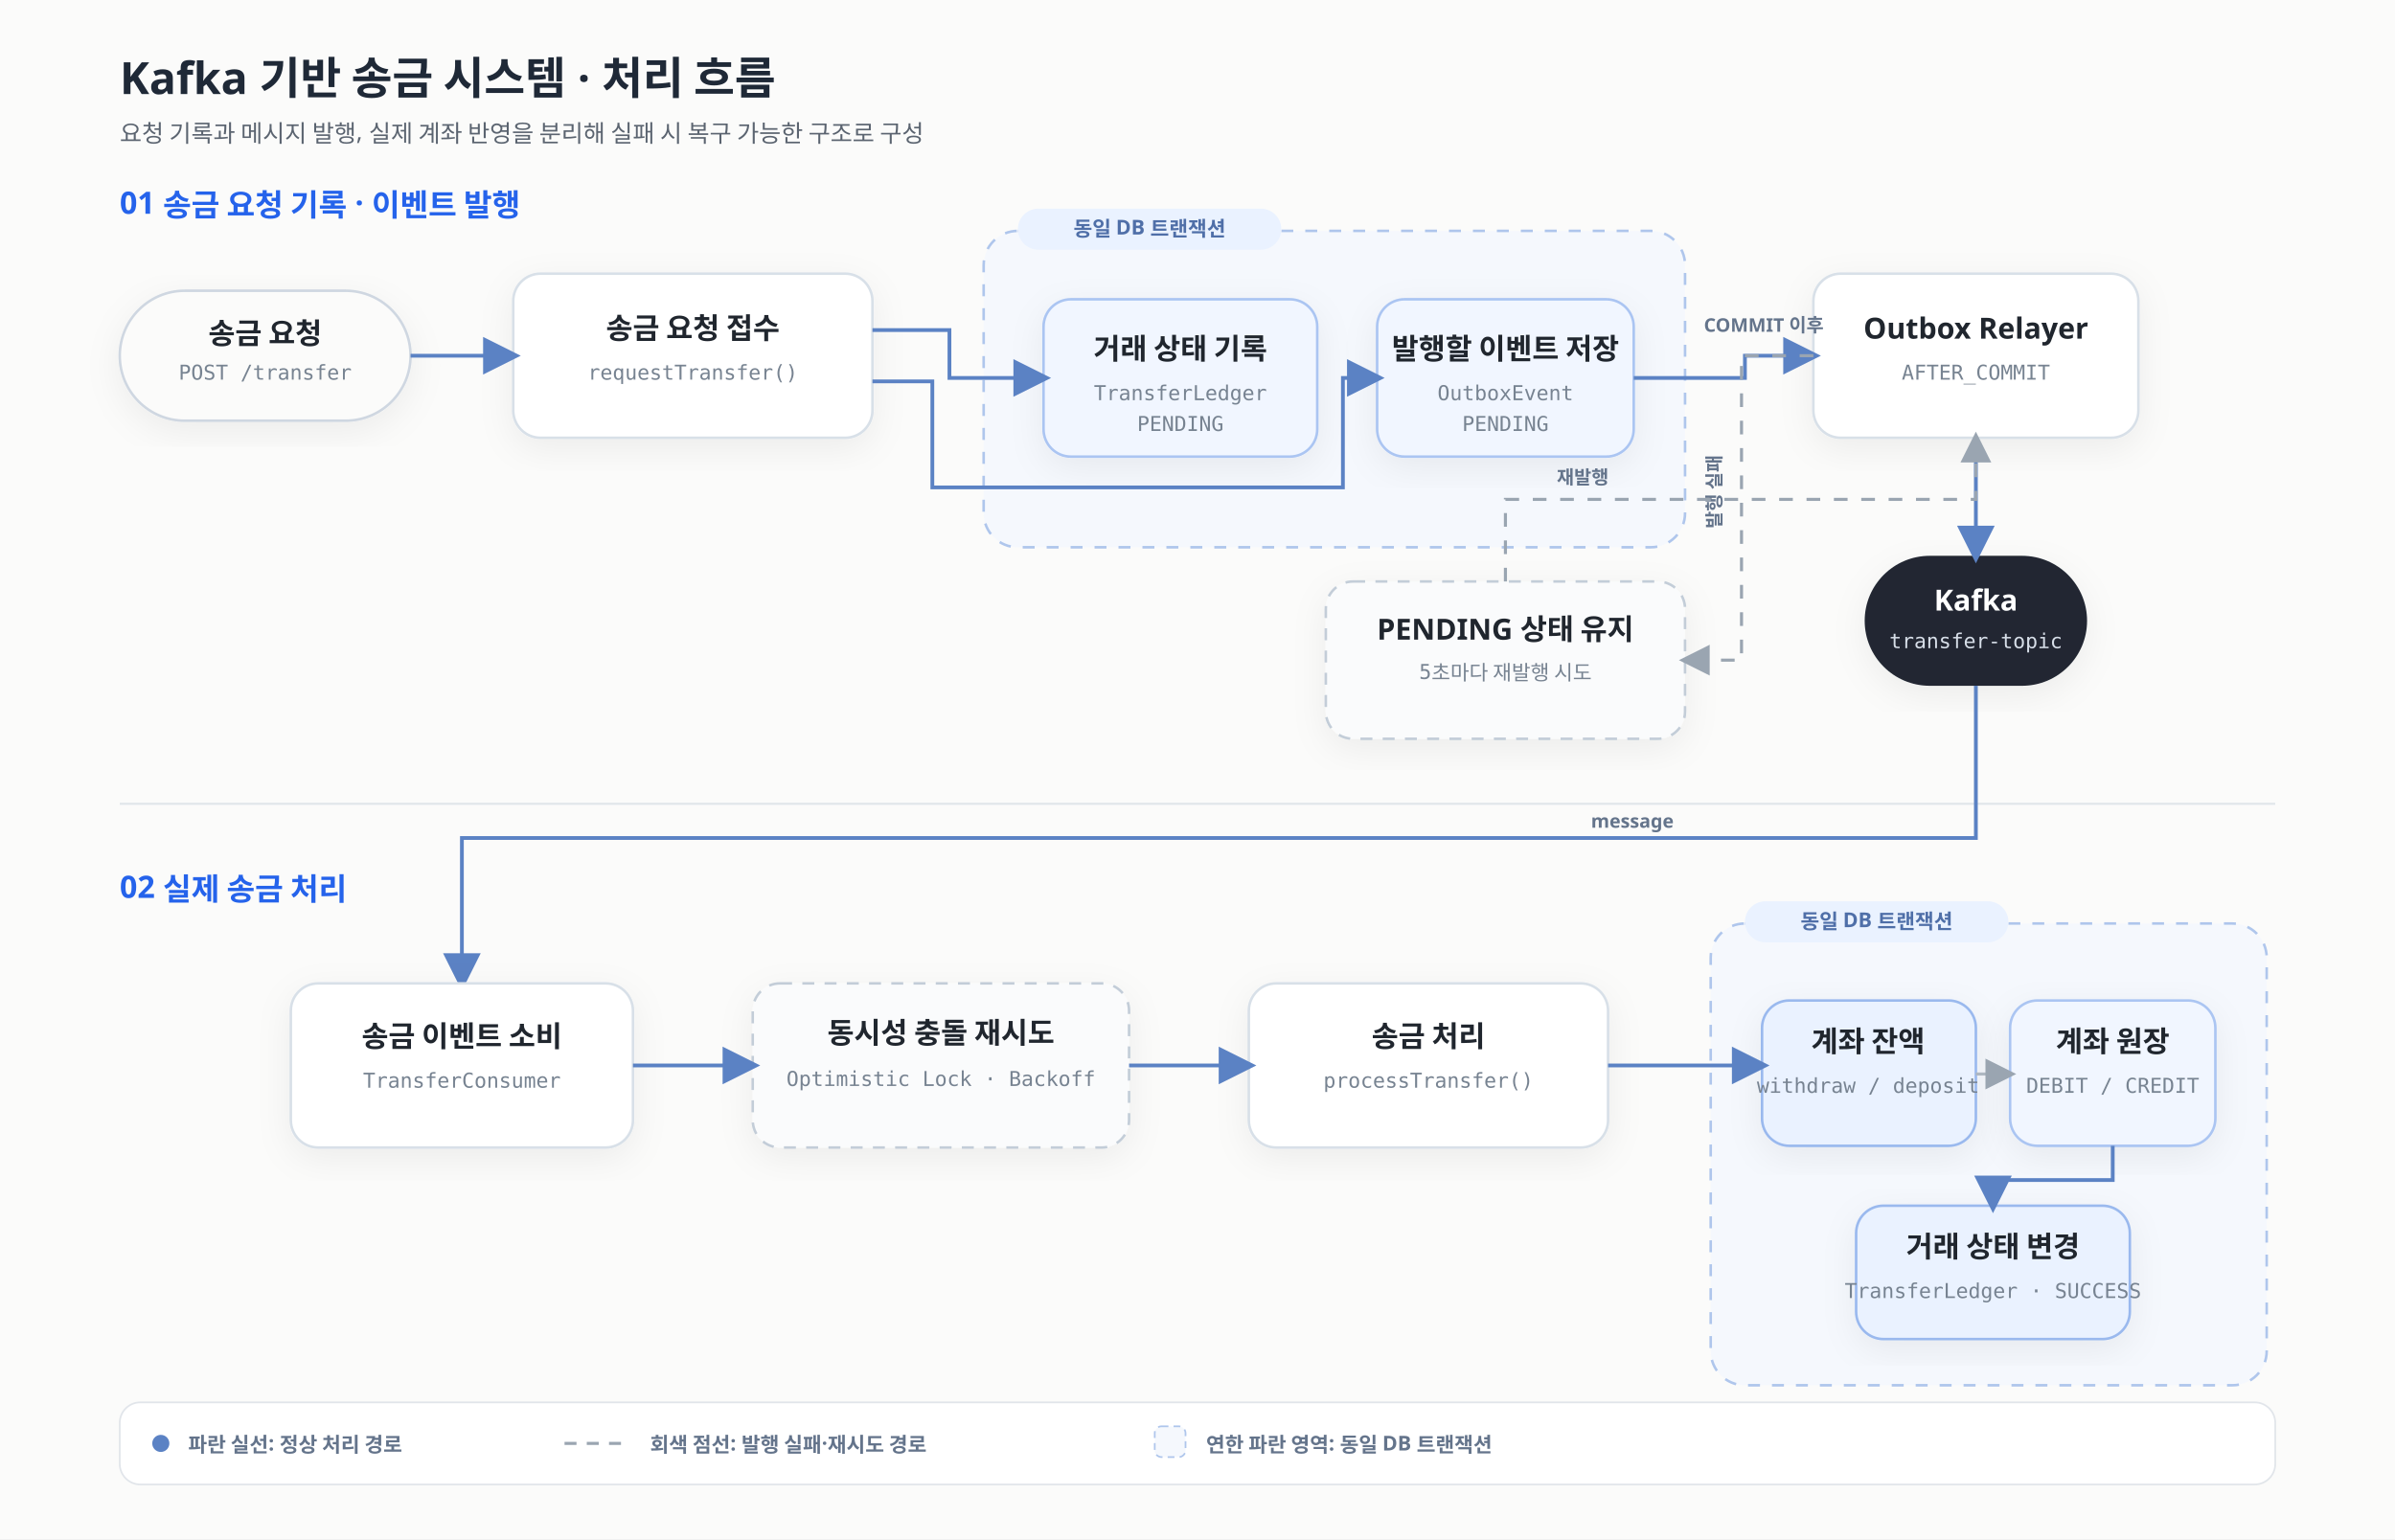
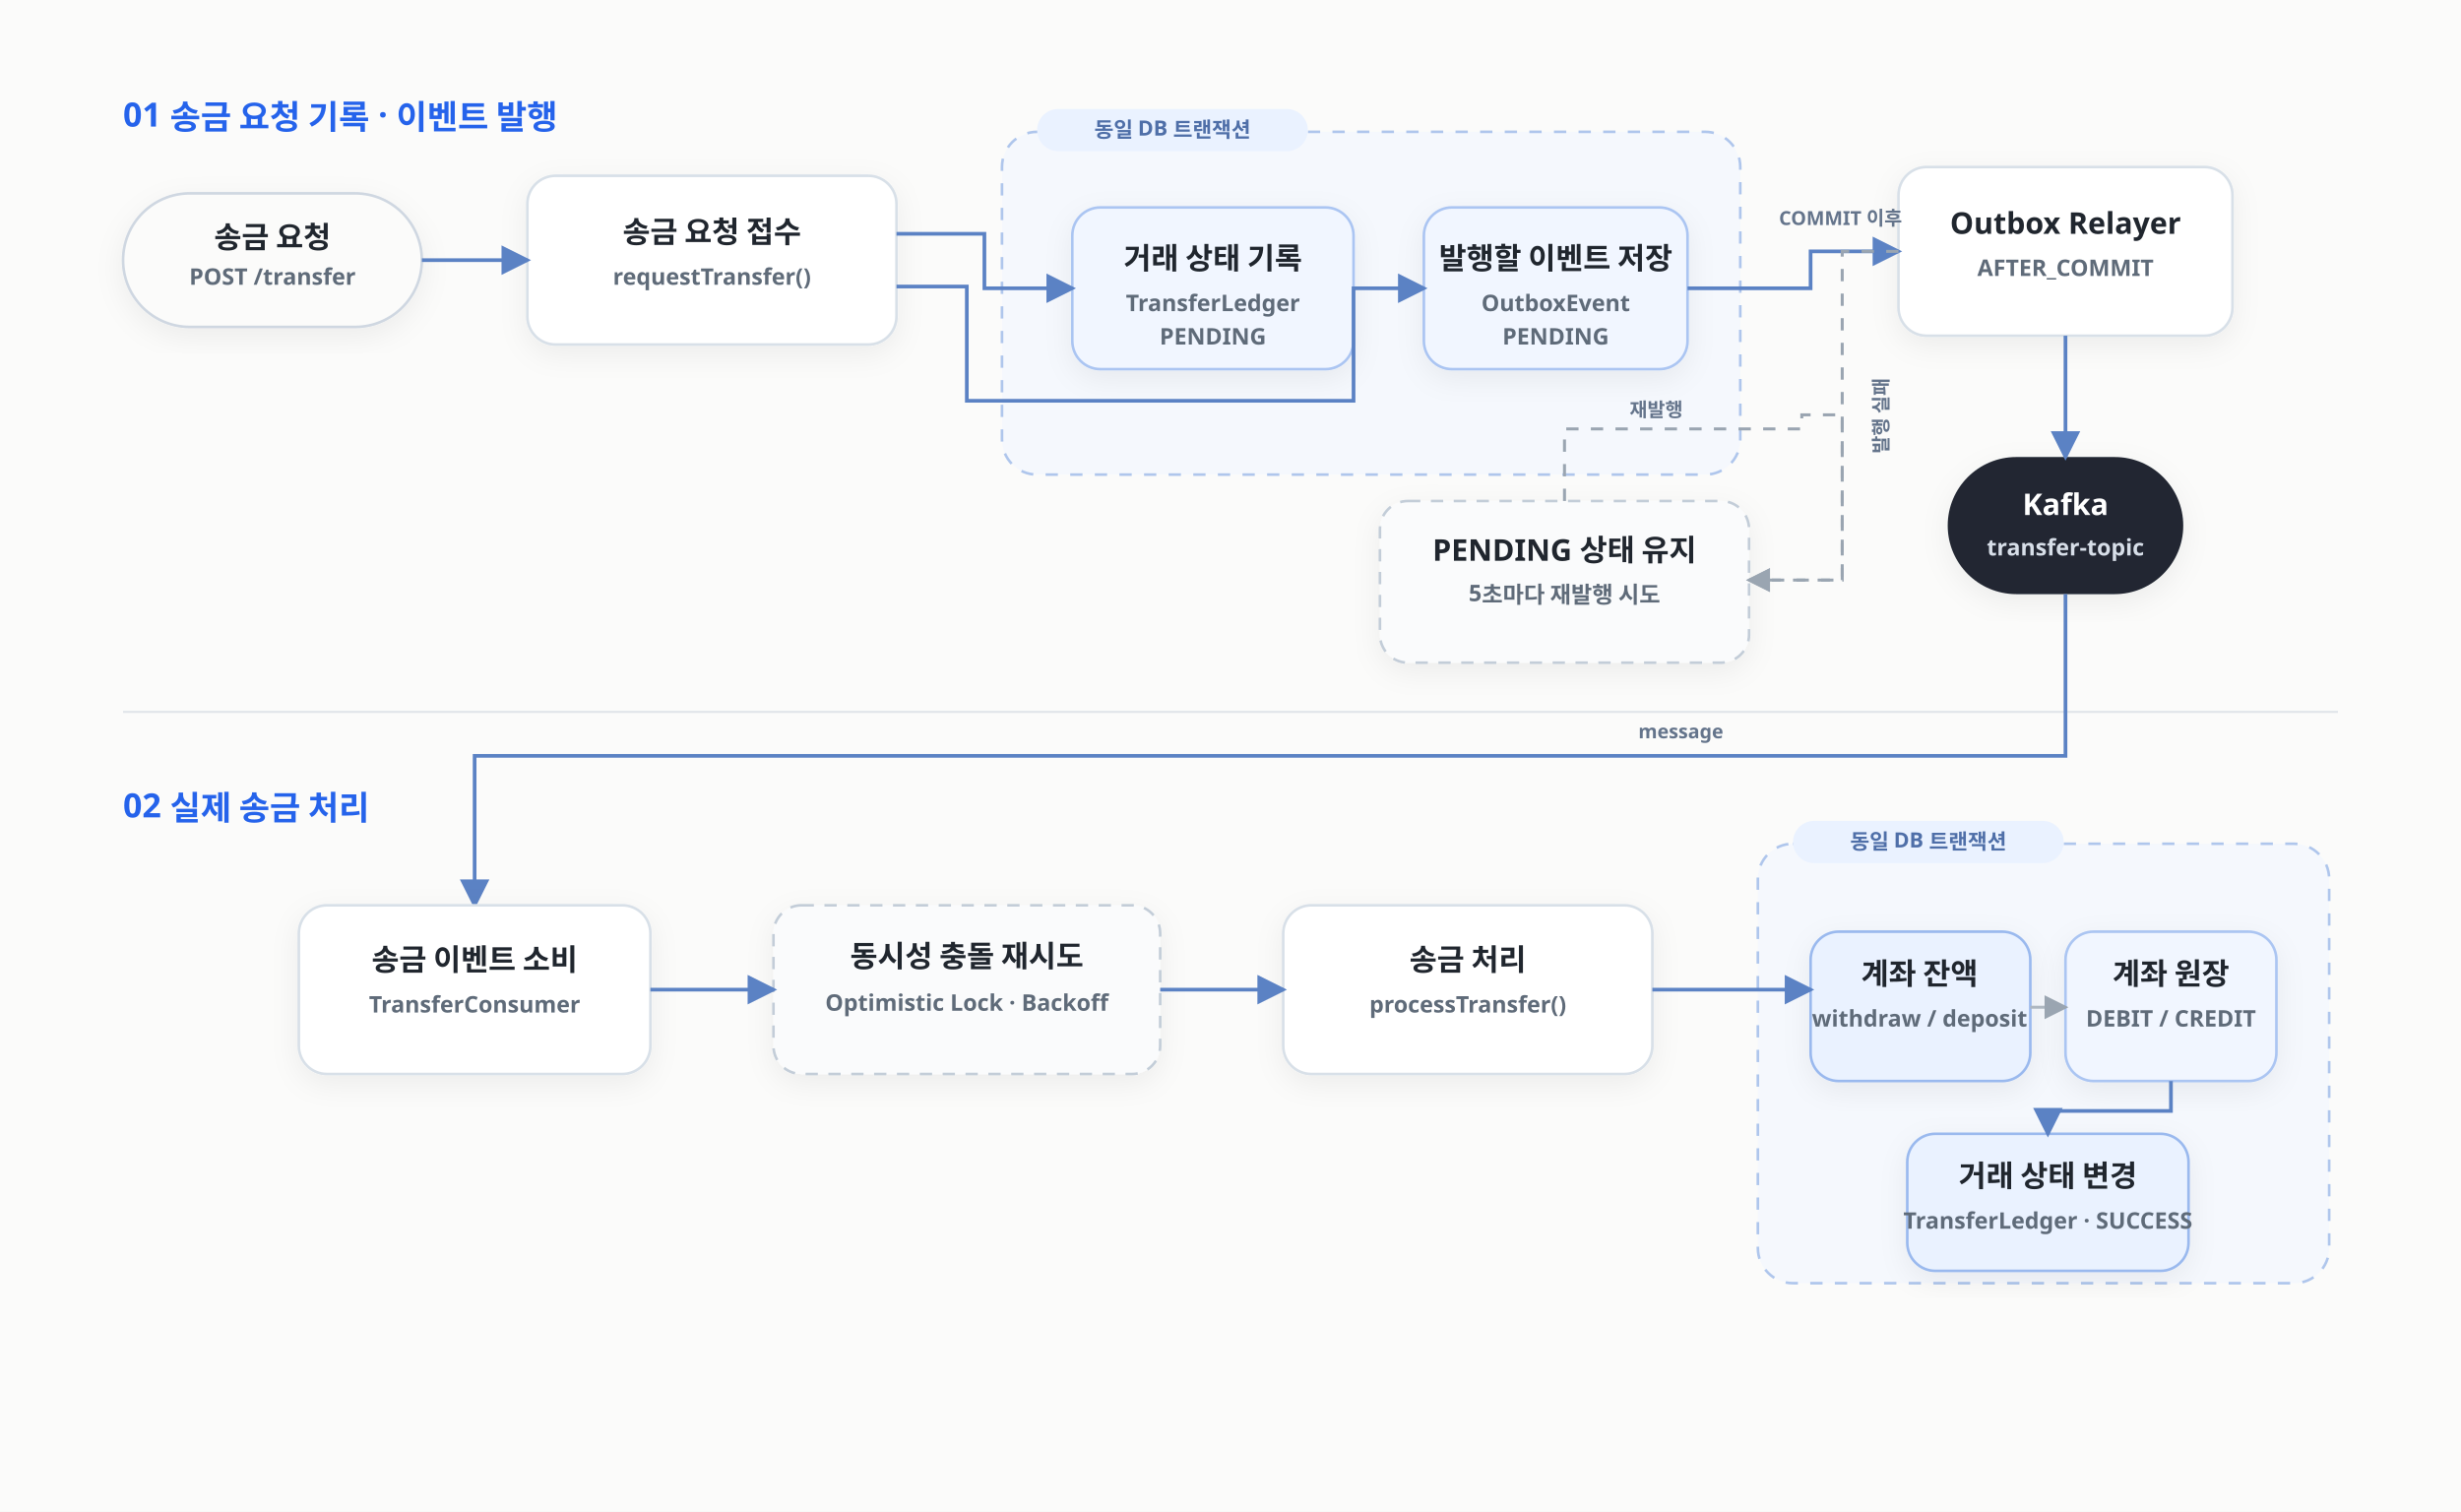
- <svg xmlns="http://www.w3.org/2000/svg" width="1400" height="900" viewBox="0 0 1400 900">
+ <svg xmlns="http://www.w3.org/2000/svg" width="1400" height="860" viewBox="0 0 1400 860">
  <defs>
-     <marker id="arrow-blue" markerWidth="10" markerHeight="10" refX="8" refY="5" orient="auto" markerUnits="strokeWidth">
-       <path d="M 0 0 L 10 5 L 0 10 z" fill="#5B82C4" />
+     <marker id="arrow-blue" markerWidth="8" markerHeight="8" refX="7" refY="4" orient="auto" markerUnits="strokeWidth">
+       <path d="M 0 0 L 8 4 L 0 8 z" fill="#5B82C4" />
    </marker>
-     <marker id="arrow-gray" markerWidth="10" markerHeight="10" refX="8" refY="5" orient="auto" markerUnits="strokeWidth">
-       <path d="M 0 0 L 10 5 L 0 10 z" fill="#9AA5B1" />
+     <marker id="arrow-gray" markerWidth="8" markerHeight="8" refX="7" refY="4" orient="auto" markerUnits="strokeWidth">
+       <path d="M 0 0 L 8 4 L 0 8 z" fill="#9AA5B1" />
    </marker>
    <filter id="shadow" x="-20%" y="-20%" width="140%" height="140%">
-       <feDropShadow dx="0" dy="6" stdDeviation="10" flood-color="#0F172A" flood-opacity="0.06" />
+       <feDropShadow dx="0" dy="5" stdDeviation="8" flood-color="#0F172A" flood-opacity="0.06" />
    </filter>
    <style>
-       .title { font: 700 26px "Pretendard", "Noto Sans KR", sans-serif; fill:#1F2937; }
-       .section { font: 700 18px "Pretendard", "Noto Sans KR", sans-serif; fill:#2563EB; }
-       .node-title { font: 700 17px "Pretendard", "Noto Sans KR", sans-serif; fill:#20262E; }
-       .node-meta { font: 500 12px "SFMono-Regular", Consolas, monospace; fill:#778391; }
-       .node-title-dark { font: 700 17px "Pretendard", "Noto Sans KR", sans-serif; fill:#FFFFFF; }
-       .node-meta-dark { font: 500 12px "SFMono-Regular", Consolas, monospace; fill:#D7DEE8; }
-       .small { font: 600 12px "Pretendard", "Noto Sans KR", sans-serif; fill:#64748B; }
-       .tiny { font: 600 11px "Pretendard", "Noto Sans KR", sans-serif; fill:#64748B; }
-       .boundary-label { font: 700 12px "Pretendard", "Noto Sans KR", sans-serif; fill:#4F6FA8; }
-       .caption { font: 500 14px "Pretendard", "Noto Sans KR", sans-serif; fill:#5B6470; }
-       .blue-line { stroke:#5B82C4; stroke-width:2.2; fill:none; marker-end:url(#arrow-blue); }
-       .gray-line { stroke:#AEB7C1; stroke-width:1.8; fill:none; marker-end:url(#arrow-gray); }
-       .dash-line { stroke:#9AA5B1; stroke-width:1.8; fill:none; stroke-dasharray:8 8; marker-end:url(#arrow-gray); }
+       .section { font: 700 19px "Pretendard Variable", "Arial Rounded MT Bold", "Trebuchet MS", "Noto Sans KR", sans-serif; fill:#2563EB; }
+       .node-title { font: 700 17px "Pretendard Variable", "Arial Rounded MT Bold", "Trebuchet MS", "Noto Sans KR", sans-serif; fill:#20262E; }
+       .node-meta { font: 600 13px "Pretendard Variable", "Arial Rounded MT Bold", "Trebuchet MS", "Noto Sans KR", sans-serif; fill:#5F6B79; }
+       .node-title-dark { font: 700 17px "Pretendard Variable", "Arial Rounded MT Bold", "Trebuchet MS", "Noto Sans KR", sans-serif; fill:#FFFFFF; }
+       .node-meta-dark { font: 600 13px "Pretendard Variable", "Arial Rounded MT Bold", "Trebuchet MS", "Noto Sans KR", sans-serif; fill:#D7DEE8; }
+       .tiny { font: 600 11px "Pretendard Variable", "Arial Rounded MT Bold", "Trebuchet MS", "Noto Sans KR", sans-serif; fill:#64748B; }
+       .boundary-label { font: 700 12px "Pretendard Variable", "Arial Rounded MT Bold", "Trebuchet MS", "Noto Sans KR", sans-serif; fill:#4F6FA8; }
+       .blue-line { stroke:#5B82C4; stroke-width:2.1; fill:none; marker-end:url(#arrow-blue); }
+       .gray-line { stroke:#AEB7C1; stroke-width:1.7; fill:none; marker-end:url(#arrow-gray); }
+       .dash-line { stroke:#9AA5B1; stroke-width:1.7; fill:none; stroke-dasharray:7 7; marker-end:url(#arrow-gray); }
    </style>
  </defs>
-   <rect width="1400" height="900" fill="#FBFBFA" />
-   <text x="70" y="55" class="title">Kafka 기반 송금 시스템 · 처리 흐름</text>
-   <text x="70" y="83" class="caption">요청 기록과 메시지 발행, 실제 계좌 반영을 분리해 실패 시 복구 가능한 구조로 구성</text>
-   <text x="70" y="125" class="section">01  송금 요청 기록 · 이벤트 발행</text>
-   <text x="70" y="525" class="section">02  실제 송금 처리</text>
+   <rect width="1400" height="860" fill="#FBFBFA" />
+   <text x="70" y="72" class="section">01 송금 요청 기록 · 이벤트 발행</text>
+   <text x="70" y="465" class="section">02 실제 송금 처리</text>
  <g filter="url(#shadow)">
-     <rect x="70" y="170" width="170" height="76" rx="38" fill="#FBFBFA" stroke="#CFD7E1" stroke-width="1.5" />
+     <rect x="70" y="110" width="170" height="76" rx="38" fill="#FBFBFA" stroke="#CFD7E1" stroke-width="1.5" />
  </g>
-   <text x="155" y="201" text-anchor="middle" class="node-title">송금 요청</text>
-   <text x="155" y="222" text-anchor="middle" class="node-meta">POST /transfer</text>
+   <text x="155" y="141" text-anchor="middle" class="node-title">송금 요청</text>
+   <text x="155" y="162" text-anchor="middle" class="node-meta">POST /transfer</text>
  <g filter="url(#shadow)">
-     <rect x="300" y="160" width="210" height="96" rx="16" fill="#FFFFFF" stroke="#D8E0E8" stroke-width="1.5" />
+     <rect x="300" y="100" width="210" height="96" rx="16" fill="#FFFFFF" stroke="#D8E0E8" stroke-width="1.5" />
  </g>
-   <text x="405" y="198" text-anchor="middle" class="node-title">송금 요청 접수</text>
-   <text x="405" y="222" text-anchor="middle" class="node-meta">requestTransfer()</text>
-   <rect x="575" y="135" width="410" height="185" rx="20" fill="#F5F8FD" stroke="#AFC6EC" stroke-width="1.5" stroke-dasharray="7 7" />
-   <rect x="595" y="122" width="154" height="24" rx="12" fill="#EAF2FF" />
-   <text x="672" y="138" text-anchor="middle" class="boundary-label">동일 DB 트랜잭션</text>
+   <text x="405" y="138" text-anchor="middle" class="node-title">송금 요청 접수</text>
+   <text x="405" y="162" text-anchor="middle" class="node-meta">requestTransfer()</text>
+   <rect x="570" y="75" width="420" height="195" rx="20" fill="#F5F8FD" stroke="#AFC6EC" stroke-width="1.5" stroke-dasharray="7 7" />
+   <rect x="590" y="62" width="154" height="24" rx="12" fill="#EAF2FF" />
+   <text x="667" y="78" text-anchor="middle" class="boundary-label">동일 DB 트랜잭션</text>
  <g filter="url(#shadow)">
-     <rect x="610" y="175" width="160" height="92" rx="16" fill="#F1F6FF" stroke="#ABC5F2" stroke-width="1.5" />
+     <rect x="610" y="118" width="160" height="92" rx="16" fill="#F1F6FF" stroke="#ABC5F2" stroke-width="1.5" />
  </g>
-   <text x="690" y="210" text-anchor="middle" class="node-title">거래 상태 기록</text>
-   <text x="690" y="234" text-anchor="middle" class="node-meta">TransferLedger</text>
-   <text x="690" y="252" text-anchor="middle" class="node-meta">PENDING</text>
+   <text x="690" y="153" text-anchor="middle" class="node-title">거래 상태 기록</text>
+   <text x="690" y="177" text-anchor="middle" class="node-meta">TransferLedger</text>
+   <text x="690" y="196" text-anchor="middle" class="node-meta">PENDING</text>
  <g filter="url(#shadow)">
-     <rect x="805" y="175" width="150" height="92" rx="16" fill="#F1F6FF" stroke="#ABC5F2" stroke-width="1.5" />
+     <rect x="810" y="118" width="150" height="92" rx="16" fill="#F1F6FF" stroke="#ABC5F2" stroke-width="1.5" />
  </g>
-   <text x="880" y="210" text-anchor="middle" class="node-title">발행할 이벤트 저장</text>
-   <text x="880" y="234" text-anchor="middle" class="node-meta">OutboxEvent</text>
-   <text x="880" y="252" text-anchor="middle" class="node-meta">PENDING</text>
+   <text x="885" y="153" text-anchor="middle" class="node-title">발행할 이벤트 저장</text>
+   <text x="885" y="177" text-anchor="middle" class="node-meta">OutboxEvent</text>
+   <text x="885" y="196" text-anchor="middle" class="node-meta">PENDING</text>
  <g filter="url(#shadow)">
-     <rect x="1060" y="160" width="190" height="96" rx="16" fill="#FFFFFF" stroke="#D8E0E8" stroke-width="1.5" />
+     <rect x="1080" y="95" width="190" height="96" rx="16" fill="#FFFFFF" stroke="#D8E0E8" stroke-width="1.5" />
  </g>
-   <text x="1155" y="198" text-anchor="middle" class="node-title">Outbox Relayer</text>
-   <text x="1155" y="222" text-anchor="middle" class="node-meta">AFTER_COMMIT</text>
+   <text x="1175" y="133" text-anchor="middle" class="node-title">Outbox Relayer</text>
+   <text x="1175" y="157" text-anchor="middle" class="node-meta">AFTER_COMMIT</text>
  <g filter="url(#shadow)">
-     <rect x="1090" y="325" width="130" height="76" rx="38" fill="#202833" />
+     <rect x="1108" y="260" width="134" height="78" rx="39" fill="#202833" />
  </g>
-   <text x="1155" y="357" text-anchor="middle" class="node-title-dark">Kafka</text>
-   <text x="1155" y="379" text-anchor="middle" class="node-meta-dark">transfer-topic</text>
+   <text x="1175" y="293" text-anchor="middle" class="node-title-dark">Kafka</text>
+   <text x="1175" y="316" text-anchor="middle" class="node-meta-dark">transfer-topic</text>
  <g filter="url(#shadow)">
-     <rect x="775" y="340" width="210" height="92" rx="16" fill="#FAFBFC" stroke="#C3CDD8" stroke-width="1.5" stroke-dasharray="7 6" />
+     <rect x="785" y="285" width="210" height="92" rx="16" fill="#FAFBFC" stroke="#C3CDD8" stroke-width="1.5" stroke-dasharray="7 6" />
  </g>
-   <text x="880" y="374" text-anchor="middle" class="node-title">PENDING 상태 유지</text>
-   <text x="880" y="397" text-anchor="middle" class="node-meta">5초마다 재발행 시도</text>
-   <path d="M240 208 H300" class="blue-line" />
-   <path d="M510 193 H555 V221 H610" class="blue-line" />
-   <path d="M510 223 H545 V285 H785 V221 H805" class="blue-line" />
-   <path d="M955 221 H1020 V208 H1060" class="blue-line" />
-   <text x="996" y="194" class="tiny">COMMIT 이후</text>
-   <path d="M1155 256 V325" class="blue-line" />
-   <path d="M1060 208 H1018 V386 H985" class="dash-line" />
-   <text x="1006" y="309" class="tiny" transform="rotate(-90 1006 309)">발행 실패</text>
-   <path d="M880 340 V292 H1155 V256" class="dash-line" />
-   <text x="910" y="283" class="tiny">재발행</text>
-   <line x1="70" y1="470" x2="1330" y2="470" stroke="#E1E5EA" stroke-width="1.2" />
-   <path d="M1155 401 V490 H270 V575" class="blue-line" />
-   <text x="930" y="484" class="tiny">message</text>
+   <text x="890" y="319" text-anchor="middle" class="node-title">PENDING 상태 유지</text>
+   <text x="890" y="342" text-anchor="middle" class="node-meta">5초마다 재발행 시도</text>
+   <path d="M240 148 H300" class="blue-line" />
+   <path d="M510 133 H560 V164 H610" class="blue-line" />
+   <path d="M510 163 H550 V228 H770 V164 H810" class="blue-line" />
+   <path d="M960 164 H1030 V143 H1080" class="blue-line" />
+   <text x="1012" y="128" class="tiny">COMMIT 이후</text>
+   <path d="M1175 191 V260" class="blue-line" />
+   <path d="M890 285 V244 H1025 V236 H1048 V236 V330 H995" class="dash-line" />
+   <text x="927" y="237" class="tiny">재발행</text>
+   <path d="M1080 143 H1048 V330 H995" class="dash-line" />
+   <text x="1074" y="258" class="tiny" transform="rotate(-90 1074 258)">발행 실패</text>
+   <line x1="70" y1="405" x2="1330" y2="405" stroke="#E1E5EA" stroke-width="1.2" />
+   <path d="M1175 338 V430 H270 V515" class="blue-line" />
+   <text x="932" y="420" class="tiny">message</text>
  <g filter="url(#shadow)">
-     <rect x="170" y="575" width="200" height="96" rx="16" fill="#FFFFFF" stroke="#D8E0E8" stroke-width="1.5" />
+     <rect x="170" y="515" width="200" height="96" rx="16" fill="#FFFFFF" stroke="#D8E0E8" stroke-width="1.5" />
  </g>
-   <text x="270" y="612" text-anchor="middle" class="node-title">송금 이벤트 소비</text>
-   <text x="270" y="636" text-anchor="middle" class="node-meta">TransferConsumer</text>
+   <text x="270" y="552" text-anchor="middle" class="node-title">송금 이벤트 소비</text>
+   <text x="270" y="576" text-anchor="middle" class="node-meta">TransferConsumer</text>
  <g filter="url(#shadow)">
-     <rect x="440" y="575" width="220" height="96" rx="16" fill="#FAFBFC" stroke="#C3CDD8" stroke-width="1.5" stroke-dasharray="7 6" />
+     <rect x="440" y="515" width="220" height="96" rx="16" fill="#FAFBFC" stroke="#C3CDD8" stroke-width="1.5" stroke-dasharray="7 6" />
  </g>
-   <text x="550" y="610" text-anchor="middle" class="node-title">동시성 충돌 재시도</text>
-   <text x="550" y="635" text-anchor="middle" class="node-meta">Optimistic Lock · Backoff</text>
+   <text x="550" y="550" text-anchor="middle" class="node-title">동시성 충돌 재시도</text>
+   <text x="550" y="575" text-anchor="middle" class="node-meta">Optimistic Lock · Backoff</text>
  <g filter="url(#shadow)">
-     <rect x="730" y="575" width="210" height="96" rx="16" fill="#FFFFFF" stroke="#D8E0E8" stroke-width="1.5" />
+     <rect x="730" y="515" width="210" height="96" rx="16" fill="#FFFFFF" stroke="#D8E0E8" stroke-width="1.5" />
  </g>
-   <text x="835" y="612" text-anchor="middle" class="node-title">송금 처리</text>
-   <text x="835" y="636" text-anchor="middle" class="node-meta">processTransfer()</text>
-   <rect x="1000" y="540" width="325" height="270" rx="20" fill="#F5F8FD" stroke="#AFC6EC" stroke-width="1.5" stroke-dasharray="7 7" />
-   <rect x="1020" y="527" width="154" height="24" rx="12" fill="#EAF2FF" />
-   <text x="1097" y="543" text-anchor="middle" class="boundary-label">동일 DB 트랜잭션</text>
+   <text x="835" y="552" text-anchor="middle" class="node-title">송금 처리</text>
+   <text x="835" y="576" text-anchor="middle" class="node-meta">processTransfer()</text>
+   <rect x="1000" y="480" width="325" height="250" rx="20" fill="#F5F8FD" stroke="#AFC6EC" stroke-width="1.5" stroke-dasharray="7 7" />
+   <rect x="1020" y="467" width="154" height="24" rx="12" fill="#EAF2FF" />
+   <text x="1097" y="483" text-anchor="middle" class="boundary-label">동일 DB 트랜잭션</text>
  <g filter="url(#shadow)">
-     <rect x="1030" y="585" width="125" height="85" rx="16" fill="#EAF2FF" stroke="#9AB9EE" stroke-width="1.5" />
+     <rect x="1030" y="530" width="125" height="85" rx="16" fill="#EAF2FF" stroke="#9AB9EE" stroke-width="1.5" />
  </g>
-   <text x="1092" y="615" text-anchor="middle" class="node-title">계좌 잔액</text>
-   <text x="1092" y="639" text-anchor="middle" class="node-meta">withdraw / deposit</text>
+   <text x="1092" y="560" text-anchor="middle" class="node-title">계좌 잔액</text>
+   <text x="1092" y="584" text-anchor="middle" class="node-meta">withdraw / deposit</text>
  <g filter="url(#shadow)">
-     <rect x="1175" y="585" width="120" height="85" rx="16" fill="#F1F6FF" stroke="#ABC5F2" stroke-width="1.5" />
+     <rect x="1175" y="530" width="120" height="85" rx="16" fill="#F1F6FF" stroke="#ABC5F2" stroke-width="1.5" />
  </g>
-   <text x="1235" y="615" text-anchor="middle" class="node-title">계좌 원장</text>
-   <text x="1235" y="639" text-anchor="middle" class="node-meta">DEBIT / CREDIT</text>
+   <text x="1235" y="560" text-anchor="middle" class="node-title">계좌 원장</text>
+   <text x="1235" y="584" text-anchor="middle" class="node-meta">DEBIT / CREDIT</text>
  <g filter="url(#shadow)">
-     <rect x="1085" y="705" width="160" height="78" rx="16" fill="#EAF2FF" stroke="#9AB9EE" stroke-width="1.5" />
+     <rect x="1085" y="645" width="160" height="78" rx="16" fill="#EAF2FF" stroke="#9AB9EE" stroke-width="1.5" />
  </g>
-   <text x="1165" y="735" text-anchor="middle" class="node-title">거래 상태 변경</text>
-   <text x="1165" y="759" text-anchor="middle" class="node-meta">TransferLedger · SUCCESS</text>
-   <path d="M370 623 H440" class="blue-line" />
-   <path d="M660 623 H730" class="blue-line" />
-   <path d="M940 623 H1030" class="blue-line" />
-   <path d="M1155 628 H1175" class="gray-line" />
-   <path d="M1235 670 V690 H1165 V705" class="blue-line" />
-   <rect x="70" y="820" width="1260" height="48" rx="12" fill="#FFFFFF" stroke="#E1E5EA" />
-   <circle cx="94" cy="844" r="5" fill="#5B82C4" />
-   <text x="110" y="849" class="small">파란 실선: 정상 처리 경로</text>
-   <line x1="330" y1="844" x2="365" y2="844" stroke="#9AA5B1" stroke-width="1.8" stroke-dasharray="7 6" />
-   <text x="380" y="849" class="small">회색 점선: 발행 실패·재시도 경로</text>
-   <rect x="675" y="834" width="18" height="18" rx="4" fill="#F5F8FD" stroke="#AFC6EC" stroke-dasharray="4 3" />
-   <text x="705" y="849" class="small">연한 파란 영역: 동일 DB 트랜잭션</text>
+   <text x="1165" y="675" text-anchor="middle" class="node-title">거래 상태 변경</text>
+   <text x="1165" y="699" text-anchor="middle" class="node-meta">TransferLedger · SUCCESS</text>
+   <path d="M370 563 H440" class="blue-line" />
+   <path d="M660 563 H730" class="blue-line" />
+   <path d="M940 563 H1030" class="blue-line" />
+   <path d="M1155 573 H1175" class="gray-line" />
+   <path d="M1235 615 V632 H1165 V645" class="blue-line" />
</svg>
